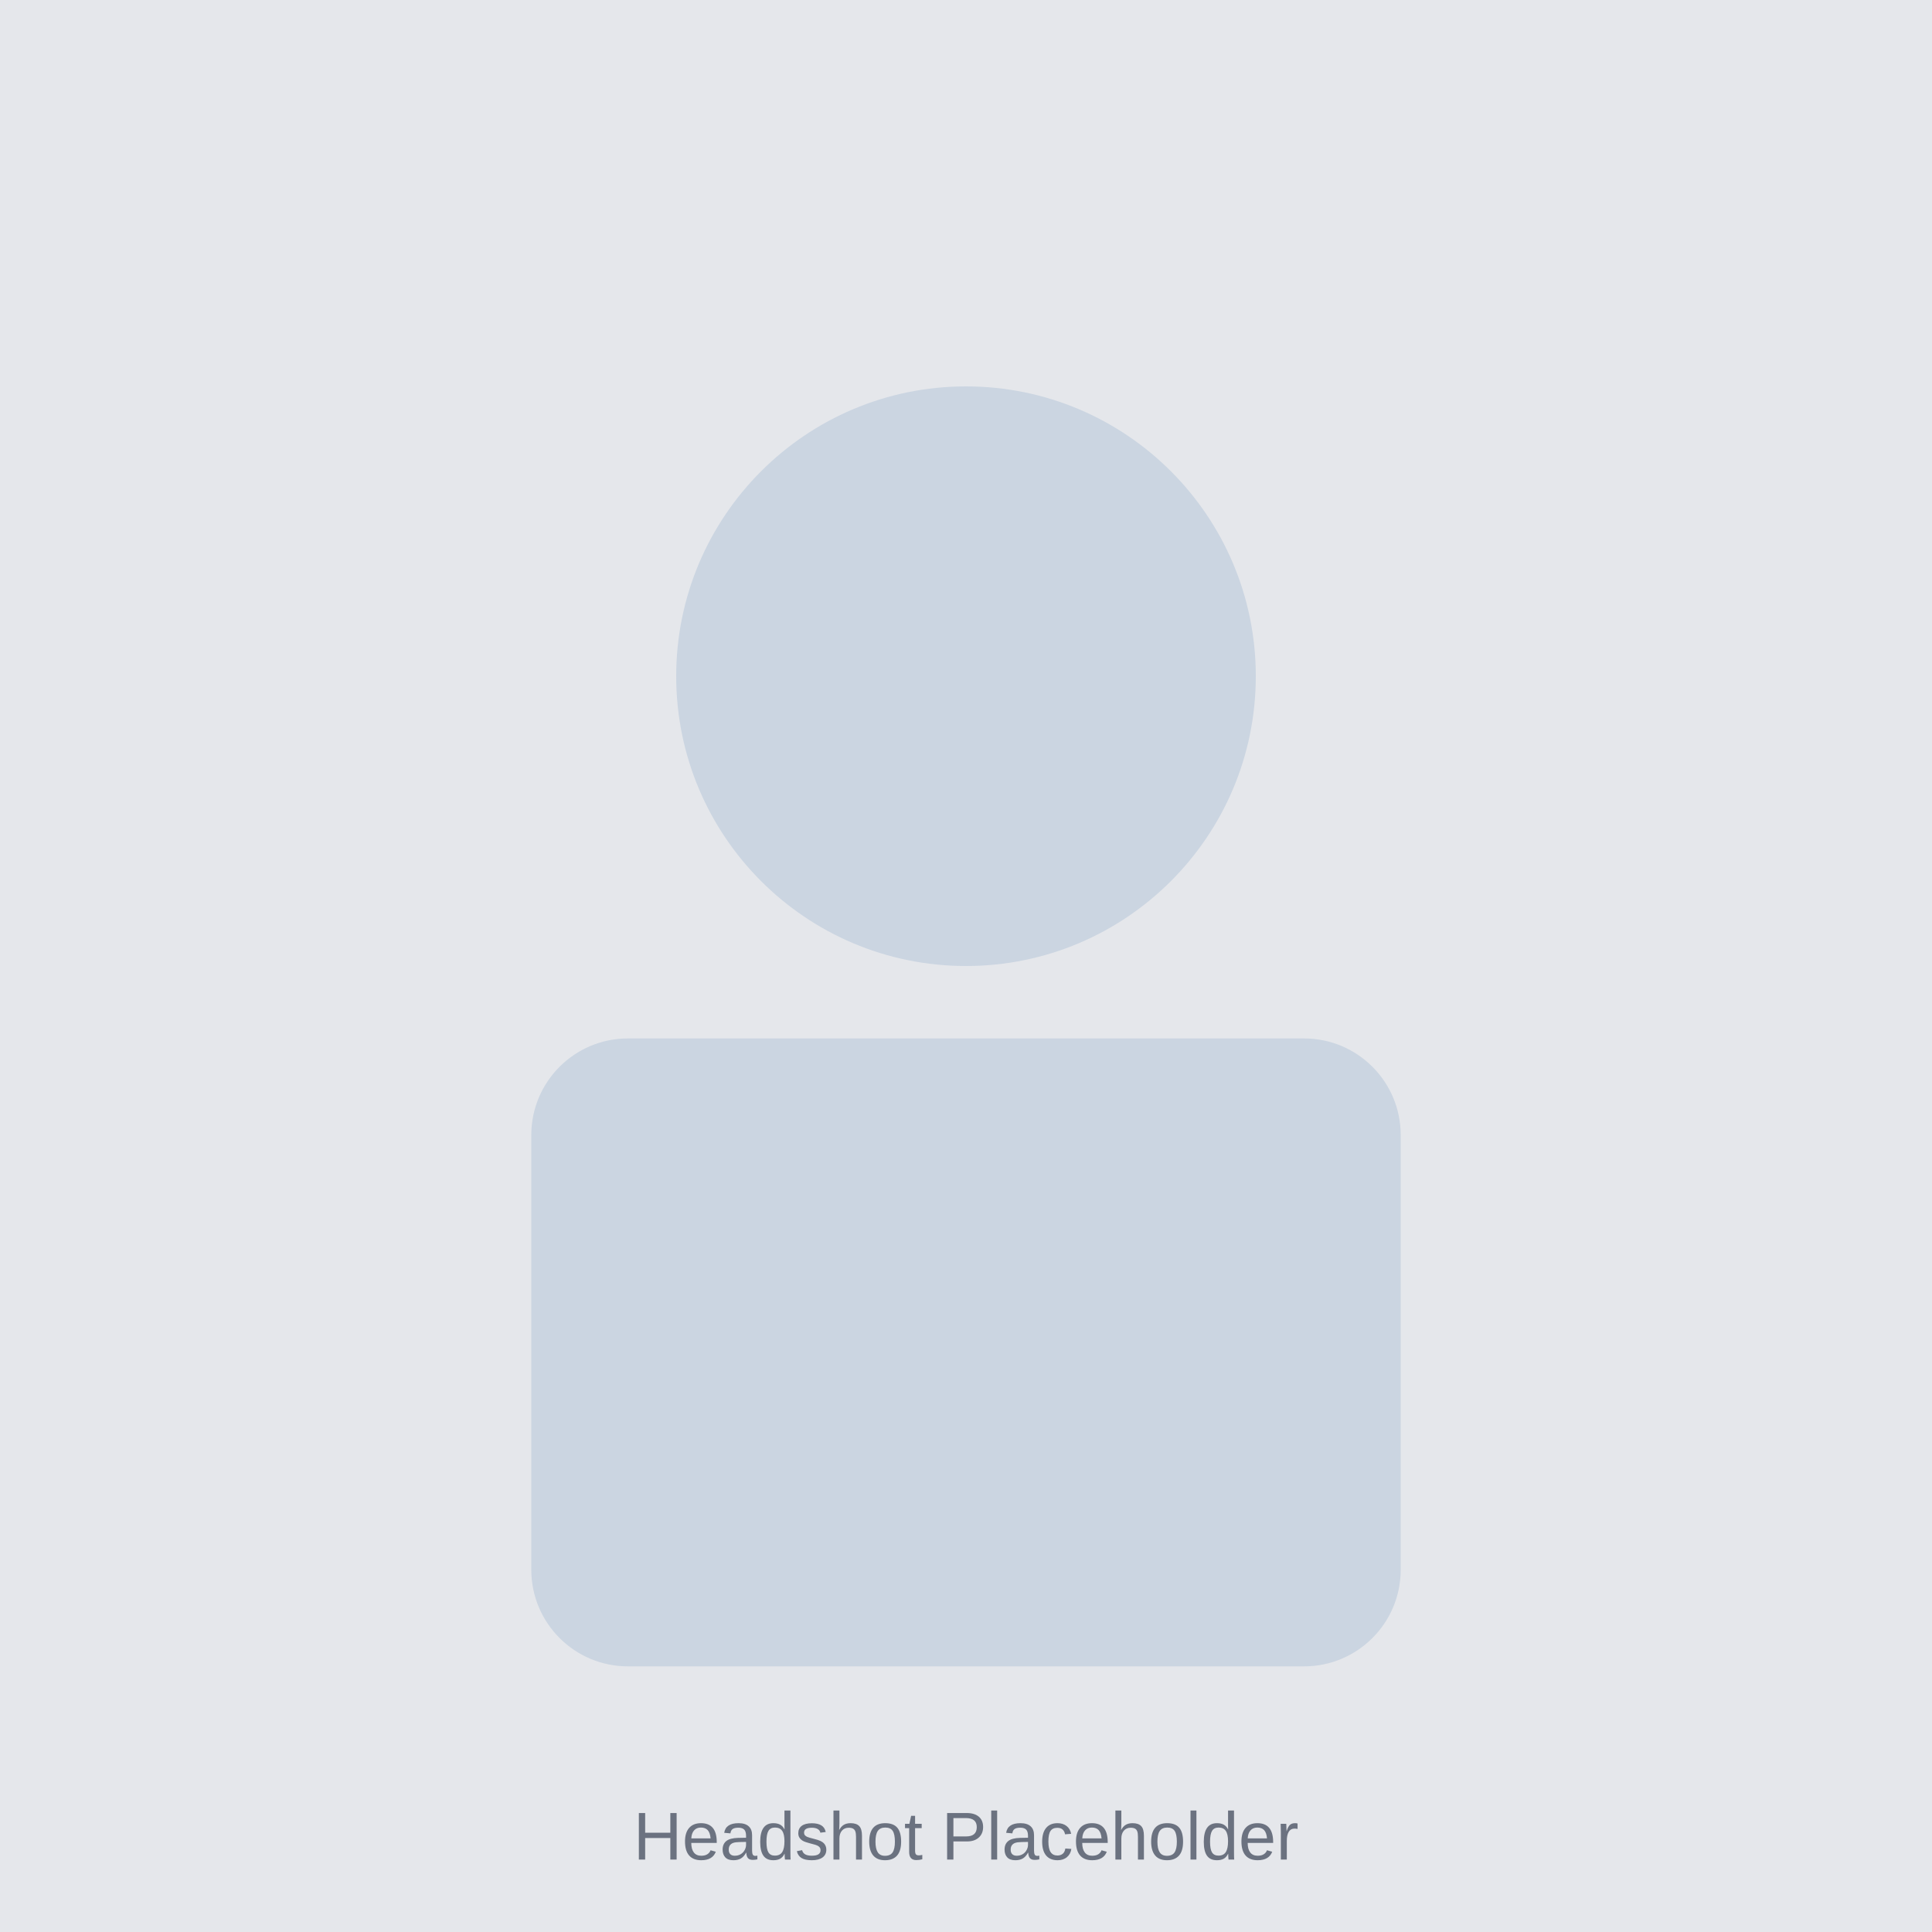
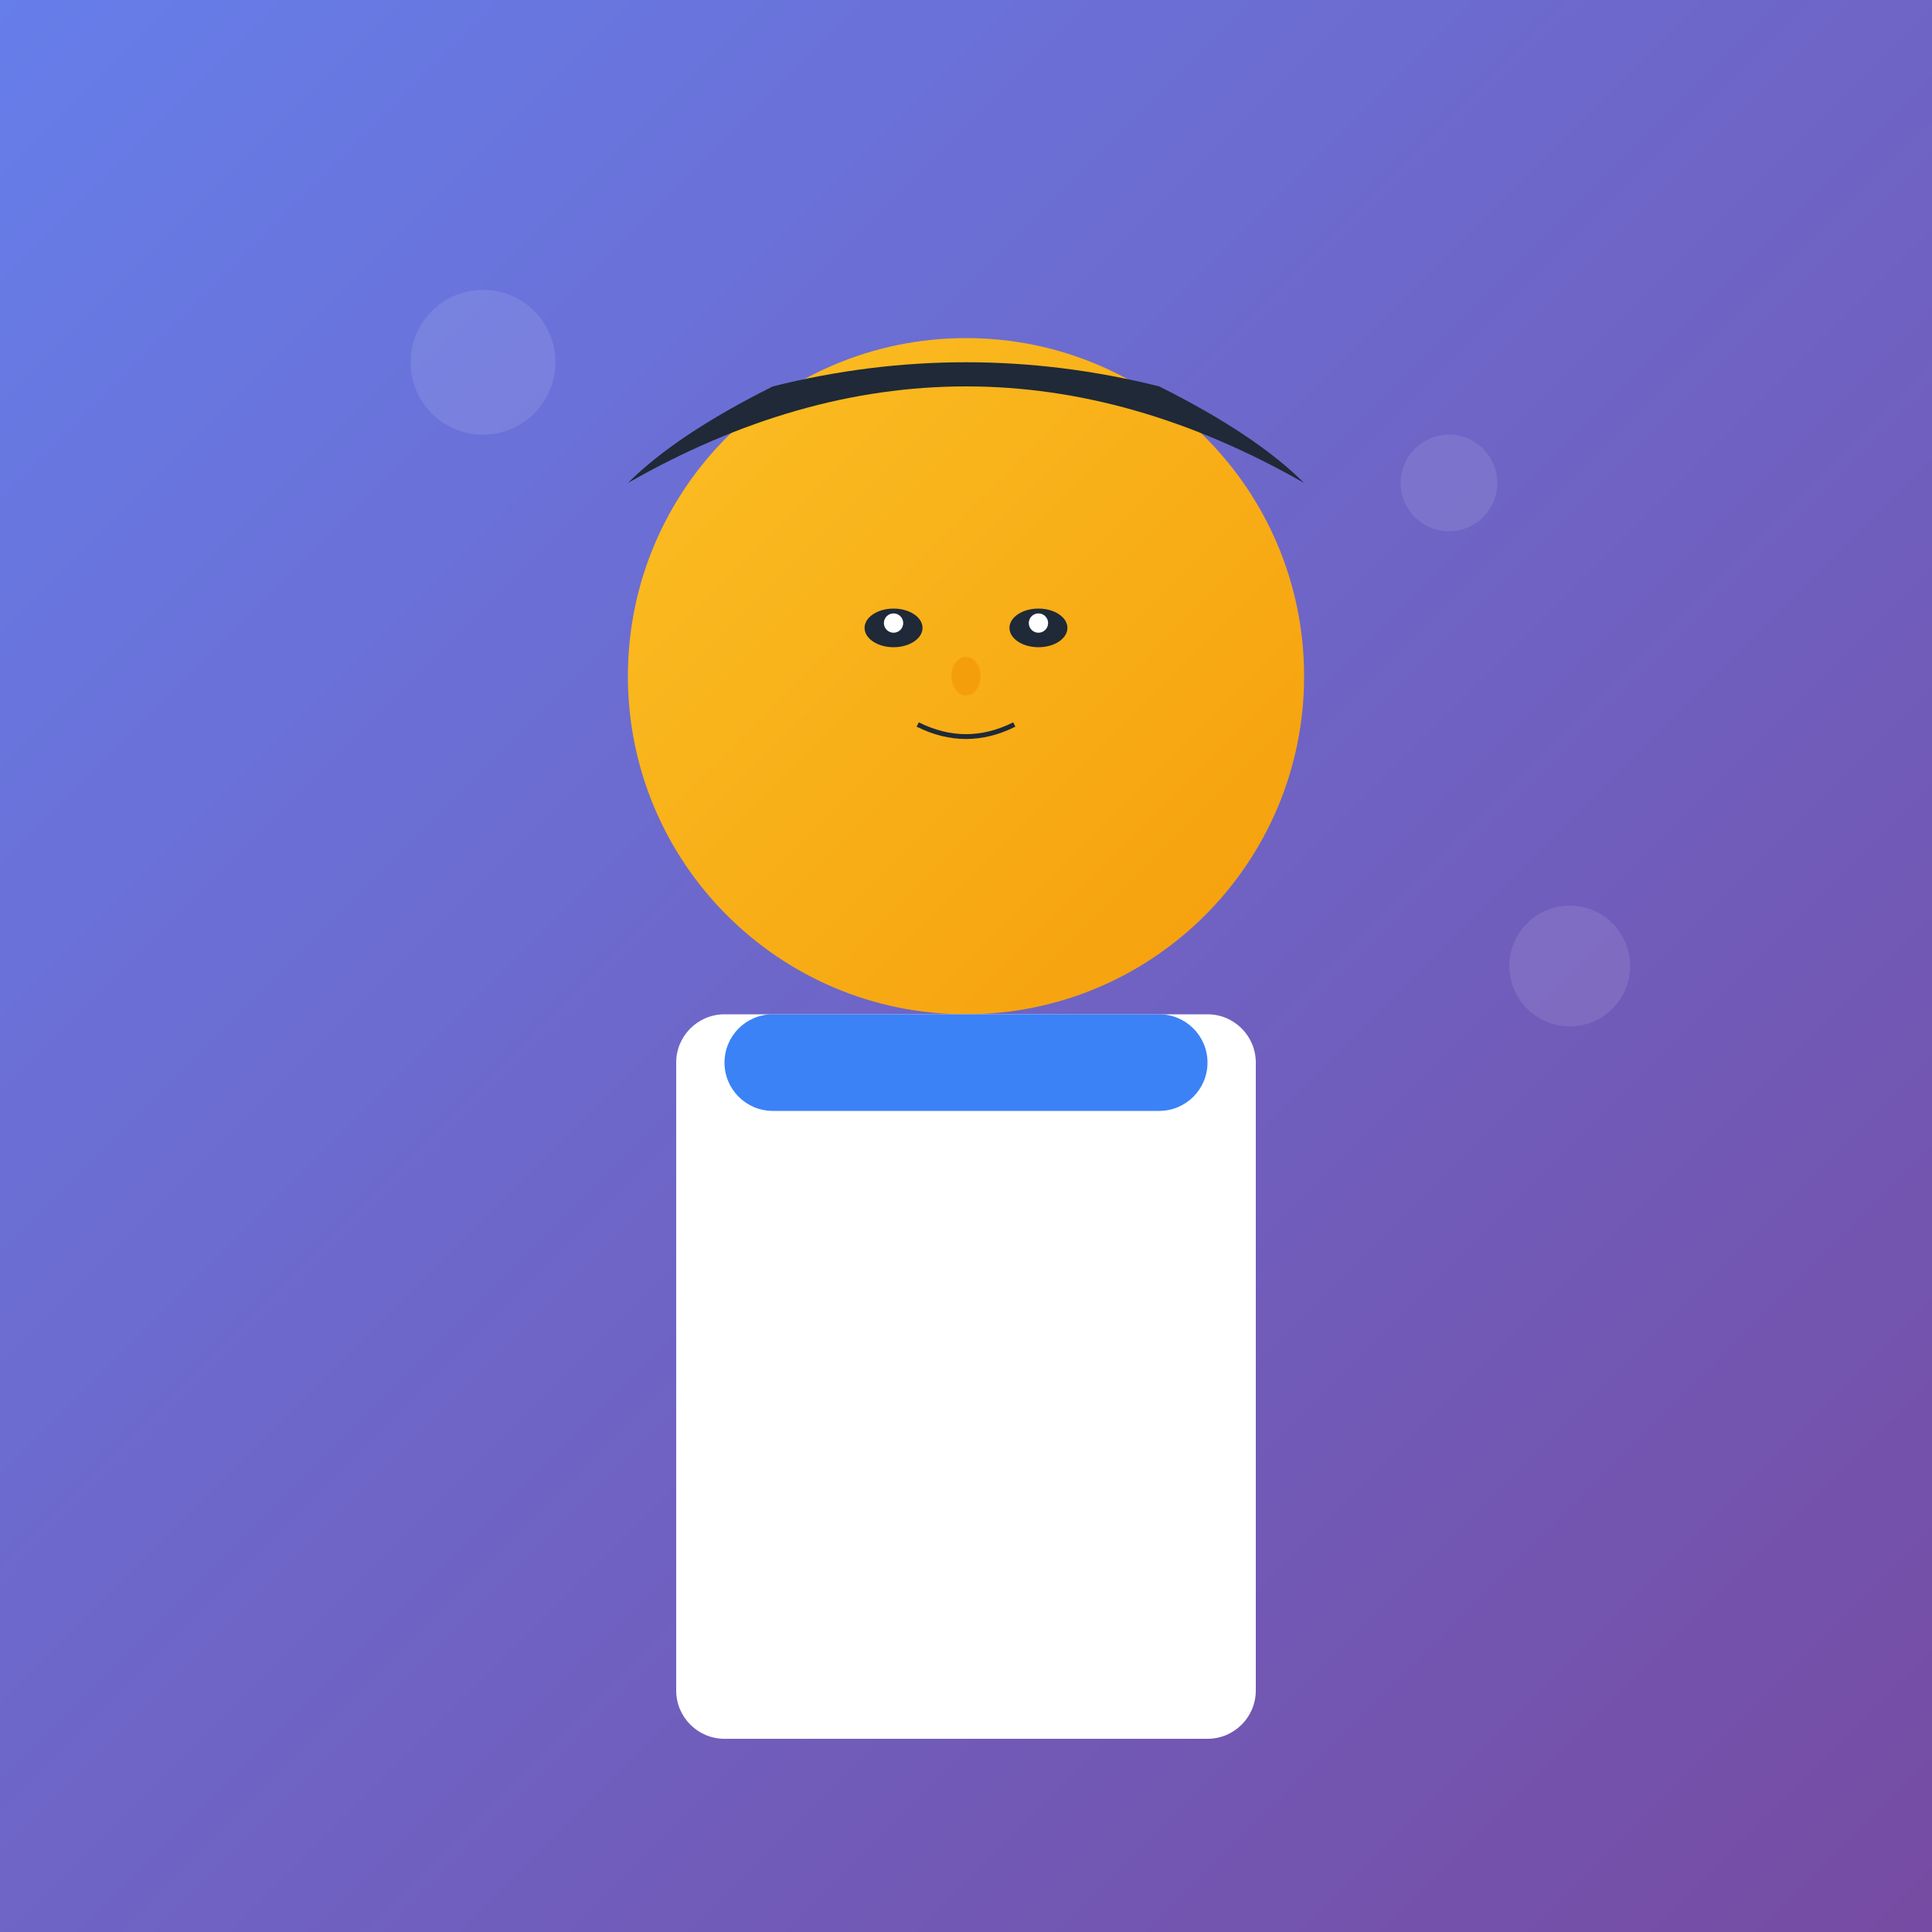
<svg xmlns="http://www.w3.org/2000/svg" width="800" height="800" viewBox="0 0 800 800">
-   <rect width="800" height="800" fill="#e5e7eb" />
-   <circle cx="400" cy="280" r="120" fill="#cbd5e1" />
-   <rect x="220" y="430" width="360" height="260" rx="40" fill="#cbd5e1" />
-   <text x="50%" y="770" text-anchor="middle" font-family="Arial" font-size="28" fill="#6b7280">Headshot Placeholder</text>
+   <defs>
+     <linearGradient id="bgGradient" x1="0%" y1="0%" x2="100%" y2="100%">
+       <stop offset="0%" style="stop-color:#667eea;stop-opacity:1" />
+       <stop offset="100%" style="stop-color:#764ba2;stop-opacity:1" />
+     </linearGradient>
+     <linearGradient id="faceGradient" x1="0%" y1="0%" x2="100%" y2="100%">
+       <stop offset="0%" style="stop-color:#fbbf24;stop-opacity:1" />
+       <stop offset="100%" style="stop-color:#f59e0b;stop-opacity:1" />
+     </linearGradient>
+   </defs>
+   <rect width="800" height="800" fill="url(#bgGradient)" />
+   <circle cx="400" cy="280" r="140" fill="url(#faceGradient)" />
+   <path d="M260 200 Q400 120 540 200 Q520 180 480 160 Q400 140 320 160 Q280 180 260 200" fill="#1f2937" />
+   <ellipse cx="370" cy="260" rx="12" ry="8" fill="#1f2937" />
+   <ellipse cx="430" cy="260" rx="12" ry="8" fill="#1f2937" />
+   <ellipse cx="370" cy="258" rx="4" ry="4" fill="#ffffff" />
+   <ellipse cx="430" cy="258" rx="4" ry="4" fill="#ffffff" />
+   <ellipse cx="400" cy="280" rx="6" ry="8" fill="#f59e0b" />
+   <path d="M380 300 Q400 310 420 300" stroke="#1f2937" stroke-width="2" fill="none" />
+   <rect x="280" y="420" width="240" height="300" rx="20" fill="#ffffff" />
+   <rect x="300" y="420" width="200" height="40" rx="20" fill="#3b82f6" />
+   <circle cx="200" cy="150" r="30" fill="#ffffff" opacity="0.1" />
+   <circle cx="600" cy="200" r="20" fill="#ffffff" opacity="0.1" />
+   <circle cx="650" cy="400" r="25" fill="#ffffff" opacity="0.1" />
</svg>
